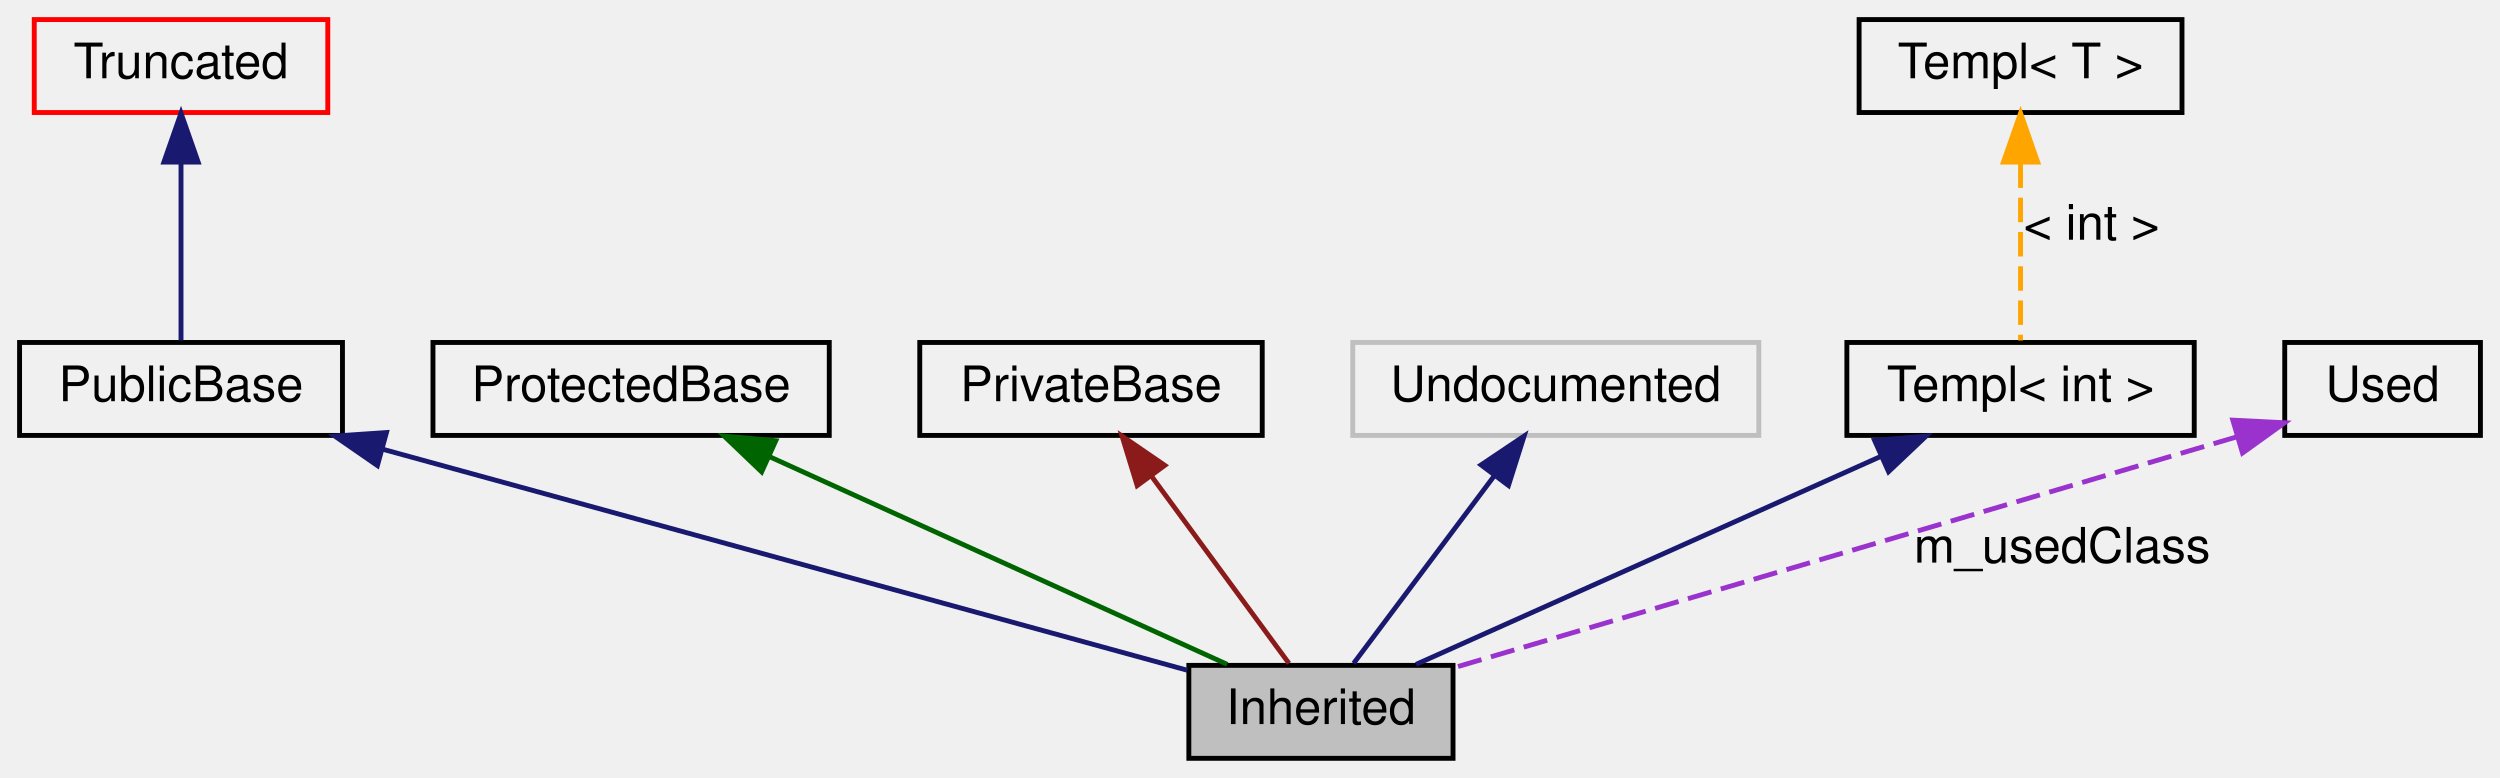
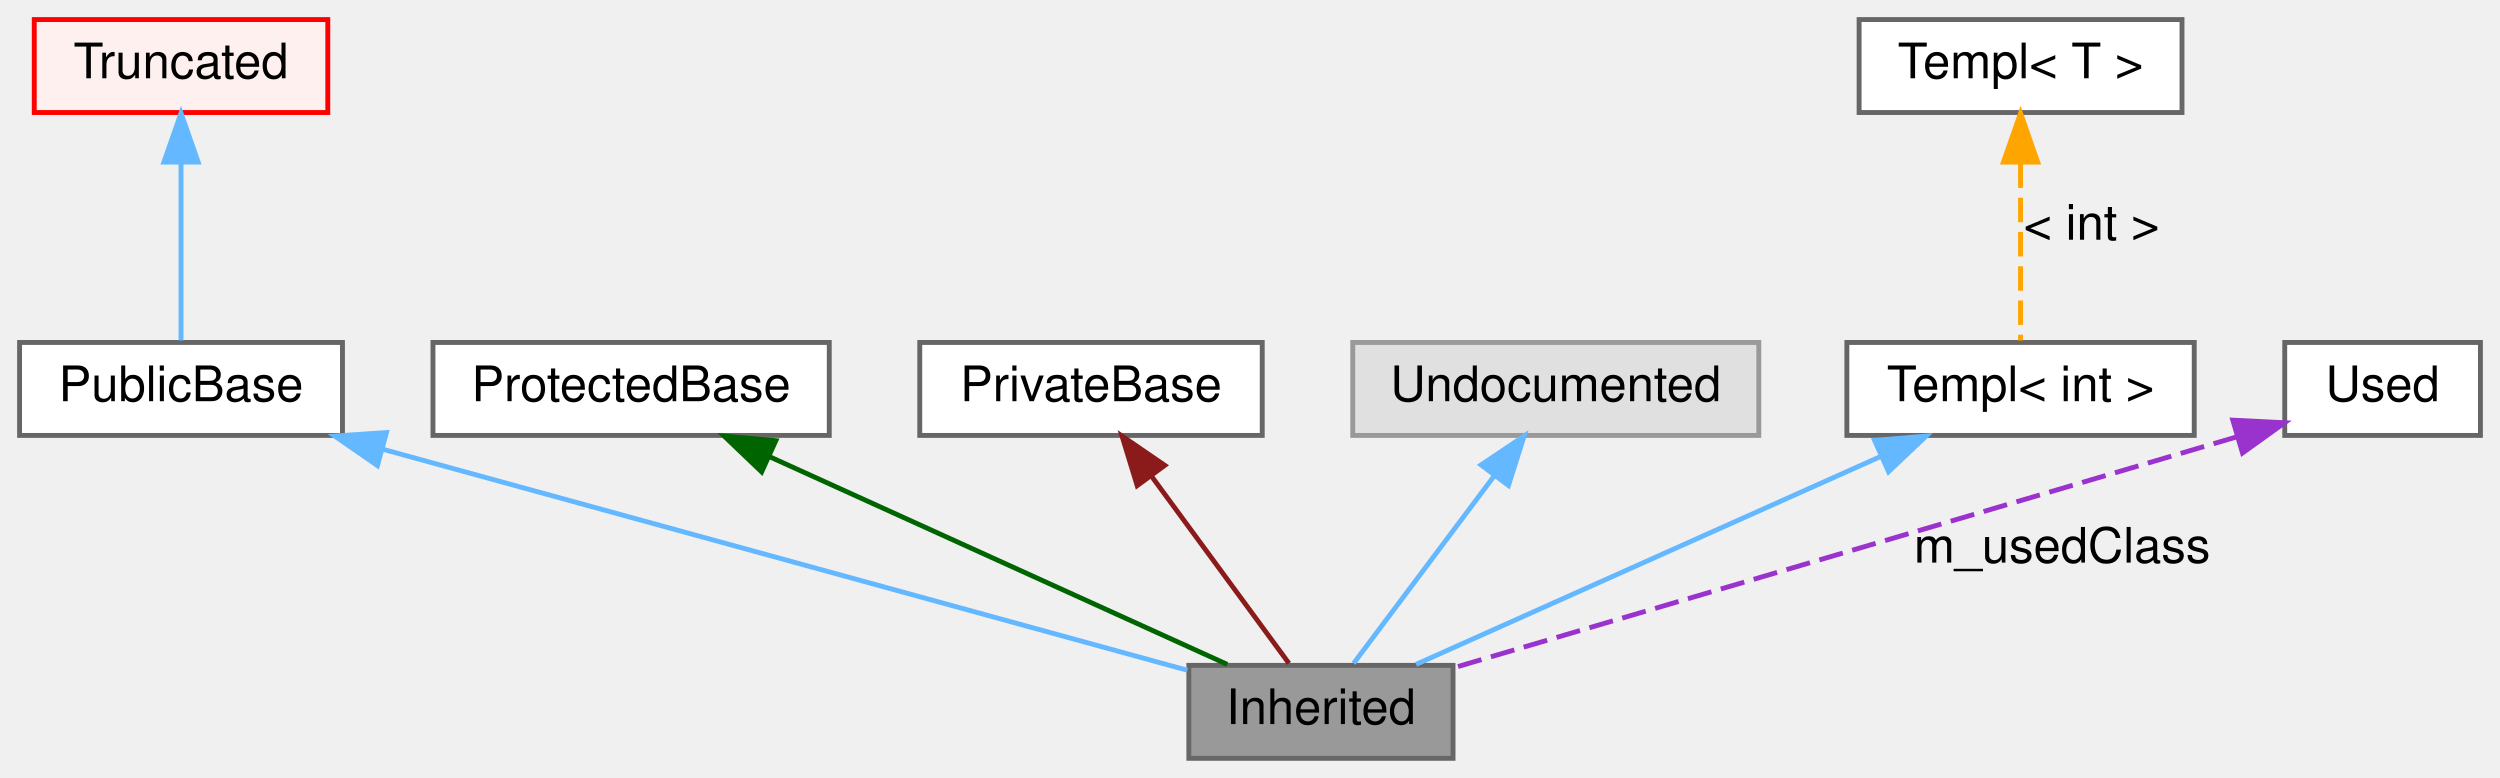
- <svg xmlns="http://www.w3.org/2000/svg" width="511pt" height="159pt" viewBox="0.00 0.00 511.00 159.00">
+ <svg xmlns="http://www.w3.org/2000/svg" xmlns:xlink="http://www.w3.org/1999/xlink" width="511pt" height="159pt" viewBox="0.00 0.00 511.00 159.00">
  <g id="graph0" class="graph" transform="scale(1 1) rotate(0) translate(4 155)">
    <g id="node1" class="node">
-       <polygon fill="#bfbfbf" stroke="black" points="293,-19 239,-19 239,0 293,0 293,-19" />
-       <text text-anchor="middle" x="266" y="-7" font-family="Helvetica,sans-Serif" font-size="10.00">Inherited</text>
+       <g id="a_node1">
+         <a xlink:title=" ">
+           <polygon fill="#999999" stroke="#666666" points="293,-19 239,-19 239,0 293,0 293,-19" />
+           <text text-anchor="middle" x="266" y="-7" font-family="Helvetica,sans-Serif" font-size="10.00">Inherited</text>
+         </a>
+       </g>
    </g>
    <g id="node2" class="node">
-       <polygon fill="none" stroke="black" points="66,-85 0,-85 0,-66 66,-66 66,-85" />
-       <text text-anchor="middle" x="33" y="-73" font-family="Helvetica,sans-Serif" font-size="10.00">PublicBase</text>
+       <g id="a_node2">
+         <a xlink:href="url.html" xlink:title=" ">
+           <polygon fill="white" stroke="#666666" points="66,-85 0,-85 0,-66 66,-66 66,-85" />
+           <text text-anchor="middle" x="33" y="-73" font-family="Helvetica,sans-Serif" font-size="10.00">PublicBase</text>
+         </a>
+       </g>
    </g>
    <g id="edge1" class="edge">
-       <path fill="none" stroke="midnightblue" d="M74.07,-63.22C121.46,-50.2 198.08,-29.16 238.69,-18" />
-       <polygon fill="midnightblue" stroke="midnightblue" points="73.14,-59.84 64.42,-65.87 74.99,-66.59 73.14,-59.84" />
+       <path fill="none" stroke="#63b8ff" d="M74.07,-63.22C121.46,-50.2 198.08,-29.16 238.69,-18" />
+       <polygon fill="#63b8ff" stroke="#63b8ff" points="73.14,-59.84 64.42,-65.87 74.99,-66.59 73.14,-59.84" />
    </g>
    <g id="node3" class="node">
-       <polygon fill="none" stroke="red" points="63,-151 3,-151 3,-132 63,-132 63,-151" />
-       <text text-anchor="middle" x="33" y="-139" font-family="Helvetica,sans-Serif" font-size="10.00">Truncated</text>
+       <g id="a_node3">
+         <a xlink:href="url.html" xlink:title=" ">
+           <polygon fill="#fff0f0" stroke="red" points="63,-151 3,-151 3,-132 63,-132 63,-151" />
+           <text text-anchor="middle" x="33" y="-139" font-family="Helvetica,sans-Serif" font-size="10.00">Truncated</text>
+         </a>
+       </g>
    </g>
    <g id="edge2" class="edge">
-       <path fill="none" stroke="midnightblue" d="M33,-121.58C33,-109.63 33,-94.72 33,-85.41" />
-       <polygon fill="midnightblue" stroke="midnightblue" points="29.5,-121.87 33,-131.87 36.5,-121.87 29.5,-121.87" />
+       <path fill="none" stroke="#63b8ff" d="M33,-121.58C33,-109.63 33,-94.72 33,-85.41" />
+       <polygon fill="#63b8ff" stroke="#63b8ff" points="29.5,-121.87 33,-131.87 36.5,-121.87 29.5,-121.87" />
    </g>
    <g id="node4" class="node">
-       <polygon fill="none" stroke="black" points="165.5,-85 84.5,-85 84.5,-66 165.5,-66 165.5,-85" />
+       <polygon fill="white" stroke="#666666" points="165.5,-85 84.5,-85 84.5,-66 165.5,-66 165.5,-85" />
      <text text-anchor="middle" x="125" y="-73" font-family="Helvetica,sans-Serif" font-size="10.00">ProtectedBase</text>
    </g>
    <g id="edge3" class="edge">
      <path fill="none" stroke="darkgreen" d="M153.21,-61.69C181,-49.08 222.69,-30.16 246.84,-19.2" />
      <polygon fill="darkgreen" stroke="darkgreen" points="151.68,-58.55 144.02,-65.87 154.57,-64.92 151.68,-58.55" />
    </g>
    <g id="node5" class="node">
-       <polygon fill="none" stroke="black" points="254,-85 184,-85 184,-66 254,-66 254,-85" />
+       <polygon fill="white" stroke="#666666" points="254,-85 184,-85 184,-66 254,-66 254,-85" />
      <text text-anchor="middle" x="219" y="-73" font-family="Helvetica,sans-Serif" font-size="10.00">PrivateBase</text>
    </g>
    <g id="edge4" class="edge">
      <path fill="none" stroke="#8b1a1a" d="M231.29,-57.77C240.3,-45.49 252.2,-29.3 259.46,-19.41" />
      <polygon fill="#8b1a1a" stroke="#8b1a1a" points="228.44,-55.74 225.34,-65.87 234.08,-59.88 228.44,-55.74" />
    </g>
    <g id="node6" class="node">
-       <polygon fill="none" stroke="#bfbfbf" points="355.5,-85 272.5,-85 272.5,-66 355.5,-66 355.5,-85" />
-       <text text-anchor="middle" x="314" y="-73" font-family="Helvetica,sans-Serif" font-size="10.00">Undocumented</text>
+       <g id="a_node6">
+         <a xlink:title=" ">
+           <polygon fill="#e0e0e0" stroke="#999999" points="355.5,-85 272.5,-85 272.5,-66 355.5,-66 355.5,-85" />
+           <text text-anchor="middle" x="314" y="-73" font-family="Helvetica,sans-Serif" font-size="10.00">Undocumented</text>
+         </a>
+       </g>
    </g>
    <g id="edge5" class="edge">
-       <path fill="none" stroke="midnightblue" d="M301.45,-57.77C292.24,-45.49 280.1,-29.3 272.68,-19.41" />
-       <polygon fill="midnightblue" stroke="midnightblue" points="298.73,-59.97 307.53,-65.87 304.33,-55.77 298.73,-59.97" />
+       <path fill="none" stroke="#63b8ff" d="M301.45,-57.77C292.24,-45.49 280.1,-29.3 272.68,-19.41" />
+       <polygon fill="#63b8ff" stroke="#63b8ff" points="298.73,-59.97 307.53,-65.87 304.33,-55.77 298.73,-59.97" />
    </g>
    <g id="node7" class="node">
-       <polygon fill="none" stroke="black" points="444.5,-85 373.5,-85 373.5,-66 444.5,-66 444.5,-85" />
+       <polygon fill="white" stroke="#666666" points="444.5,-85 373.5,-85 373.5,-66 444.5,-66 444.5,-85" />
      <text text-anchor="middle" x="409" y="-73" font-family="Helvetica,sans-Serif" font-size="10.00">Templ&lt; int &gt;</text>
    </g>
    <g id="edge6" class="edge">
-       <path fill="none" stroke="midnightblue" d="M380.39,-61.69C352.2,-49.08 309.92,-30.16 285.44,-19.2" />
-       <polygon fill="midnightblue" stroke="midnightblue" points="379.16,-64.98 389.71,-65.87 382.02,-58.59 379.16,-64.98" />
+       <path fill="none" stroke="#63b8ff" d="M380.39,-61.69C352.2,-49.08 309.92,-30.16 285.44,-19.2" />
+       <polygon fill="#63b8ff" stroke="#63b8ff" points="379.16,-64.98 389.71,-65.87 382.02,-58.59 379.16,-64.98" />
    </g>
    <g id="node8" class="node">
-       <polygon fill="none" stroke="black" points="442,-151 376,-151 376,-132 442,-132 442,-151" />
+       <polygon fill="white" stroke="#666666" points="442,-151 376,-151 376,-132 442,-132 442,-151" />
      <text text-anchor="middle" x="409" y="-139" font-family="Helvetica,sans-Serif" font-size="10.00">Templ&lt; T &gt;</text>
    </g>
    <g id="edge7" class="edge">
      <path fill="none" stroke="orange" stroke-dasharray="5,2" d="M409,-121.58C409,-109.63 409,-94.72 409,-85.41" />
      <polygon fill="orange" stroke="orange" points="405.5,-121.87 409,-131.87 412.5,-121.87 405.5,-121.87" />
      <text text-anchor="middle" x="423.5" y="-106" font-family="Helvetica,sans-Serif" font-size="10.00">&lt; int &gt;</text>
    </g>
    <g id="node9" class="node">
-       <polygon fill="none" stroke="black" points="503,-85 463,-85 463,-66 503,-66 503,-85" />
+       <polygon fill="white" stroke="#666666" points="503,-85 463,-85 463,-66 503,-66 503,-85" />
      <text text-anchor="middle" x="483" y="-73" font-family="Helvetica,sans-Serif" font-size="10.00">Used</text>
    </g>
    <g id="edge8" class="edge">
      <path fill="none" stroke="#9a32cd" stroke-dasharray="5,2" d="M453.24,-65.72C410.88,-53.23 333.82,-30.5 293.02,-18.47" />
      <polygon fill="#9a32cd" stroke="#9a32cd" points="452.39,-69.12 462.97,-68.59 454.37,-62.41 452.39,-69.12" />
      <text text-anchor="middle" x="417.5" y="-40" font-family="Helvetica,sans-Serif" font-size="10.00">m_usedClass</text>
    </g>
  </g>
</svg>
